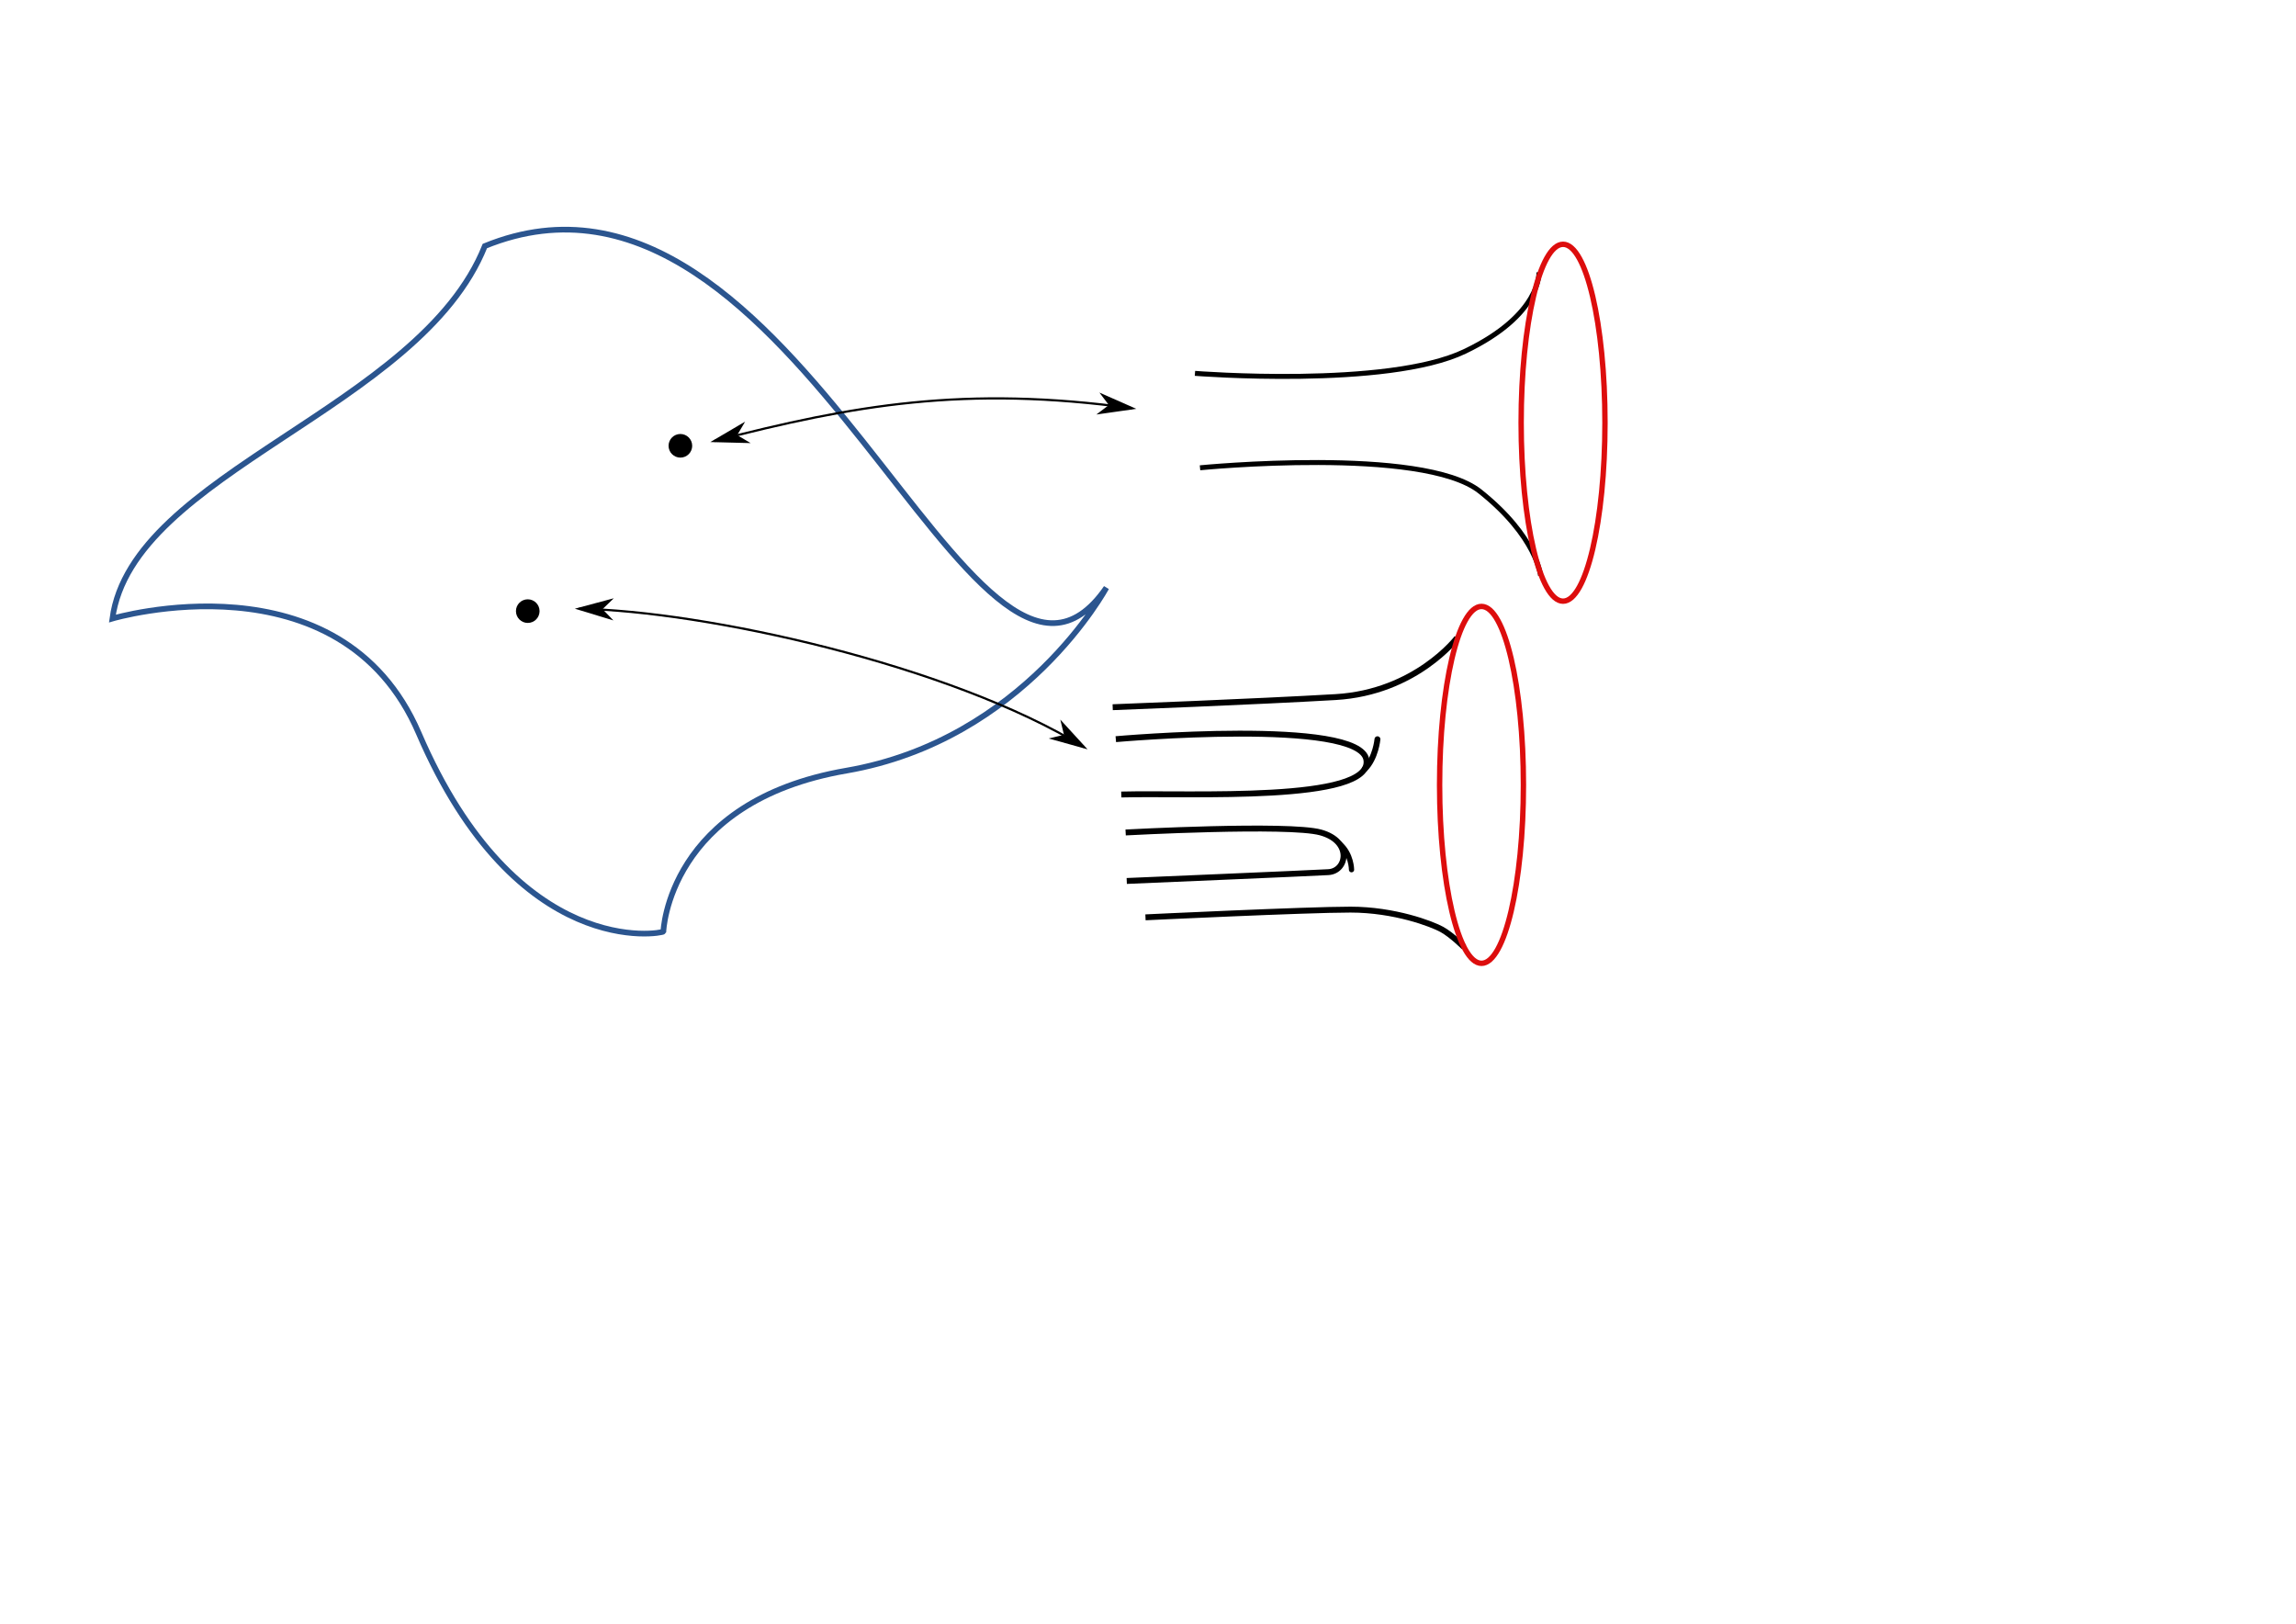
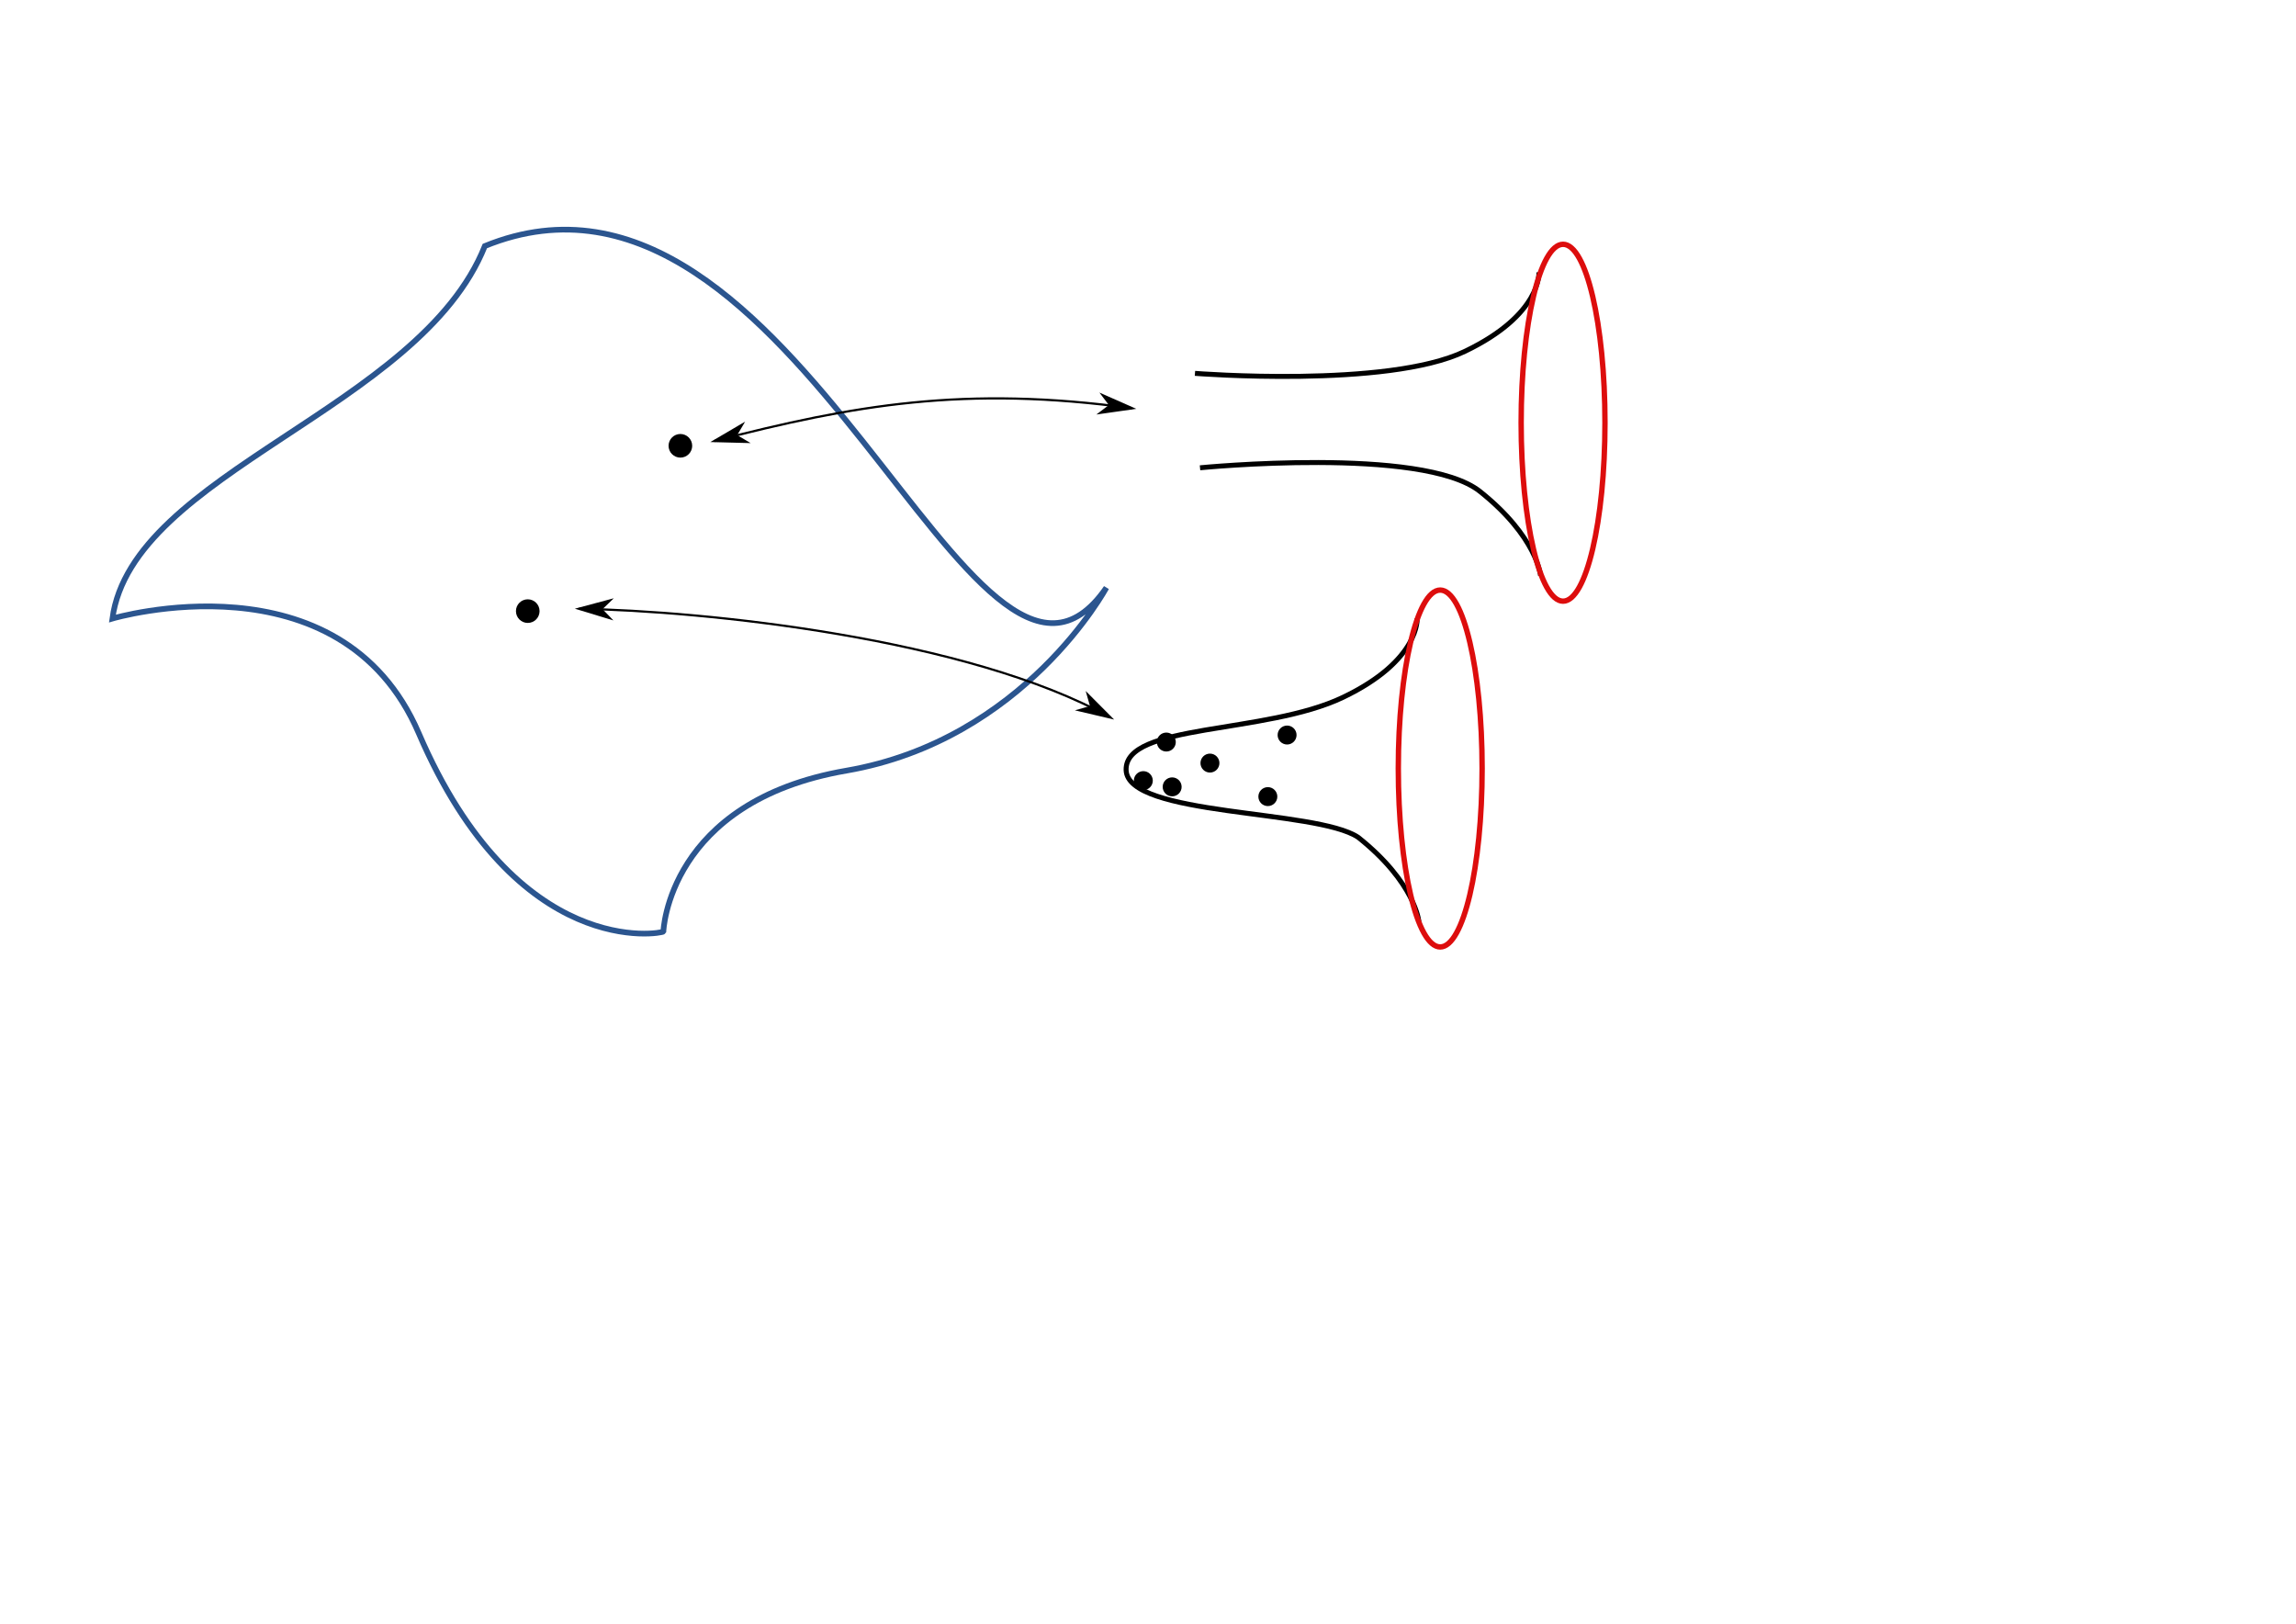
<svg xmlns="http://www.w3.org/2000/svg" width="297mm" height="210mm" viewBox="0 0 1052.362 744.094" id="svg16511" version="1.1">
  <defs id="defs16513">
    <marker style="overflow:visible" id="marker16613" refX="0" refY="0" orient="auto">
      <path transform="matrix(-0.8,0,0,-0.8,-10,0)" style="fill:#000000;fill-opacity:1;fill-rule:evenodd;stroke:#000000;stroke-width:1pt;stroke-opacity:1" d="M 0,0 5,-5 -12.5,0 5,5 0,0 Z" id="path16615" />
    </marker>
    <marker style="overflow:visible" id="marker16609" refX="0" refY="0" orient="auto">
      <path transform="matrix(0.8,0,0,0.8,10,0)" style="fill:#000000;fill-opacity:1;fill-rule:evenodd;stroke:#000000;stroke-width:1pt;stroke-opacity:1" d="M 0,0 5,-5 -12.5,0 5,5 0,0 Z" id="path16611" />
    </marker>
    <marker orient="auto" refY="0" refX="0" id="Arrow1Lend" style="overflow:visible">
      <path id="path16082" d="M 0,0 5,-5 -12.5,0 5,5 0,0 Z" style="fill:#000000;fill-opacity:1;fill-rule:evenodd;stroke:#000000;stroke-width:1pt;stroke-opacity:1" transform="matrix(-0.8,0,0,-0.8,-10,0)" />
    </marker>
    <marker orient="auto" refY="0" refX="0" id="Arrow1Lstart" style="overflow:visible">
      <path id="path16079" d="M 0,0 5,-5 -12.5,0 5,5 0,0 Z" style="fill:#000000;fill-opacity:1;fill-rule:evenodd;stroke:#000000;stroke-width:1pt;stroke-opacity:1" transform="matrix(0.8,0,0,0.8,10,0)" />
    </marker>
  </defs>
  <g id="layer1" transform="translate(0,-308.2677)">
    <path style="fill:none;fill-rule:evenodd;stroke:#2b558f;stroke-width:2.6;stroke-linecap:butt;stroke-linejoin:miter;stroke-miterlimit:4;stroke-dasharray:none;stroke-opacity:1" d="m 51.518,591.733 c 0,0 104.55,-30.874 140.411,52.528 45.07,104.819 111.708,91.751 112.127,90.914 0,0 2.02,-59.599 83.843,-73.741 81.822,-14.142 119.198,-83.843 119.198,-83.843 C 446.129,665.906 365.41,362.681 222.234,421.017 192.471,495.669 60.627,524.642 51.518,591.733 Z" id="path16519" />
    <flowRoot xml:space="preserve" id="flowRoot16521" style="font-style:normal;font-variant:normal;font-weight:normal;font-stretch:normal;font-size:12.5px;line-height:125%;font-family:Arial;-inkscape-font-specification:Arial;text-align:center;letter-spacing:0px;word-spacing:0px;text-anchor:middle;fill:#000000;fill-opacity:1;stroke:none;stroke-width:1px;stroke-linecap:butt;stroke-linejoin:miter;stroke-opacity:1" transform="translate(-113.1012,446.7684)">
      <flowRegion id="flowRegion16523">
        <rect id="rect16525" width="193.444" height="90.409" x="286.883" y="202.824" style="font-style:normal;font-variant:normal;font-weight:normal;font-stretch:normal;font-size:12.5px;font-family:Arial;-inkscape-font-specification:Arial;text-align:center;text-anchor:middle" />
      </flowRegion>
      <flowPara id="flowPara16527">${\Large\ms}$</flowPara>
    </flowRoot>
    <circle style="opacity:1;fill:#000000;fill-opacity:1;stroke:#000000;stroke-width:4.4;stroke-linecap:round;stroke-linejoin:miter;stroke-miterlimit:4;stroke-dasharray:none;stroke-dashoffset:0;stroke-opacity:1" id="path16567" cx="241.896" cy="588.325" r="3.214" />
    <circle r="3.214" cy="512.564" cx="311.849" id="circle16569" style="opacity:1;fill:#000000;fill-opacity:1;stroke:#000000;stroke-width:4.4;stroke-linecap:round;stroke-linejoin:miter;stroke-miterlimit:4;stroke-dasharray:none;stroke-dashoffset:0;stroke-opacity:1" />
    <flowRoot transform="translate(-74.75513,269.9671)" style="font-style:normal;font-variant:normal;font-weight:normal;font-stretch:normal;font-size:12.5px;line-height:125%;font-family:Arial;-inkscape-font-specification:Arial;text-align:center;letter-spacing:0px;word-spacing:0px;text-anchor:middle;fill:#000000;fill-opacity:1;stroke:none;stroke-width:1px;stroke-linecap:butt;stroke-linejoin:miter;stroke-opacity:1" id="flowRoot16571" xml:space="preserve">
      <flowRegion id="flowRegion16573">
        <rect style="font-style:normal;font-variant:normal;font-weight:normal;font-stretch:normal;font-size:12.5px;font-family:Arial;-inkscape-font-specification:Arial;text-align:center;text-anchor:middle" y="202.824" x="286.883" height="90.409" width="193.444" id="rect16575" />
      </flowRegion>
      <flowPara id="flowPara16577">$\vev{\mathcal{O}} = 0$</flowPara>
    </flowRoot>
    <flowRoot xml:space="preserve" id="flowRoot16579" style="font-style:normal;font-variant:normal;font-weight:normal;font-stretch:normal;font-size:12.5px;line-height:125%;font-family:Arial;-inkscape-font-specification:Arial;text-align:center;letter-spacing:0px;word-spacing:0px;text-anchor:middle;fill:#000000;fill-opacity:1;stroke:none;stroke-width:1px;stroke-linecap:butt;stroke-linejoin:miter;stroke-opacity:1" transform="translate(-143.215,346.0601)">
      <flowRegion id="flowRegion16581">
        <rect id="rect16583" width="193.444" height="90.409" x="286.883" y="202.824" style="font-style:normal;font-variant:normal;font-weight:normal;font-stretch:normal;font-size:12.5px;font-family:Arial;-inkscape-font-specification:Arial;text-align:center;text-anchor:middle" />
      </flowRegion>
      <flowPara id="flowPara16585">$\vev{\mathcal{O}} \neq 0$</flowPara>
    </flowRoot>
    <path style="fill:none;fill-rule:evenodd;stroke:#000000;stroke-width:2.272;stroke-linecap:butt;stroke-linejoin:miter;stroke-miterlimit:4;stroke-dasharray:none;stroke-opacity:1" d="m 547.704,479.365 c 0,0 88.099,6.955 123.648,-10.046 35.549,-17.002 34.003,-36.322 34.003,-36.322" id="path16587" />
    <path style="fill:none;fill-rule:evenodd;stroke:#000000;stroke-width:2.272;stroke-linecap:butt;stroke-linejoin:miter;stroke-miterlimit:4;stroke-dasharray:none;stroke-opacity:1" d="m 550.023,522.642 c 0,0 102.01,-10.046 128.285,10.819 26.275,20.866 27.821,38.64 27.821,38.64" id="path16589" />
    <path style="fill:none;fill-rule:evenodd;stroke:#000000;stroke-width:1px;stroke-linecap:butt;stroke-linejoin:miter;stroke-opacity:1;marker-start:url(#Arrow1Lstart);marker-end:url(#Arrow1Lend)" d="m 327.468,510.362 c 63.724,-16.432 114.828,-25.572 191.429,-15" id="path16593" />
    <flowRoot transform="matrix(1.08192,0,0,1.08192,211.8118,270.7461)" style="font-style:normal;font-variant:normal;font-weight:normal;font-stretch:normal;font-size:12.5px;line-height:125%;font-family:Arial;-inkscape-font-specification:Arial;text-align:center;letter-spacing:0px;word-spacing:0px;text-anchor:middle;fill:#000000;fill-opacity:1;stroke:none;stroke-width:2.1;stroke-linecap:butt;stroke-linejoin:miter;stroke-miterlimit:4;stroke-dasharray:none;stroke-opacity:1" id="flowRoot16599" xml:space="preserve">
      <flowRegion id="flowRegion16601">
        <rect style="font-style:normal;font-variant:normal;font-weight:normal;font-stretch:normal;font-size:12.5px;font-family:Arial;-inkscape-font-specification:Arial;text-align:center;text-anchor:middle;stroke-width:2.1;stroke-miterlimit:4;stroke-dasharray:none" y="202.824" x="286.883" height="90.409" width="193.444" id="rect16603" />
      </flowRegion>
      <flowPara id="flowPara16605">$\ads_5 \times \yfive$</flowPara>
    </flowRoot>
-     <path id="path16607" d="m 265.412,587.245 c 57.582,0.97 169.897,25.628 231.414,63.402" style="fill:none;fill-rule:evenodd;stroke:#000000;stroke-width:1px;stroke-linecap:butt;stroke-linejoin:miter;stroke-opacity:1;marker-start:url(#marker16609);marker-end:url(#marker16613)" />
+     <path id="path16607" d="m 265.412,587.245 c 57.582,0.97 178.468,13.485 243.557,49.831" style="fill:none;fill-rule:evenodd;stroke:#000000;stroke-width:1px;stroke-linecap:butt;stroke-linejoin:miter;stroke-opacity:1;marker-start:url(#marker16609);marker-end:url(#marker16613)" />
    <ellipse style="opacity:1;fill:none;fill-opacity:1;stroke:#dd0d0d;stroke-width:2.475;stroke-linecap:round;stroke-linejoin:miter;stroke-miterlimit:4;stroke-dasharray:none;stroke-dashoffset:0;stroke-opacity:1" id="ellipse16670" cx="716.421" cy="501.992" rx="19.211" ry="81.775" />
-     <path style="fill:none;fill-rule:evenodd;stroke:#000000;stroke-width:2.7;stroke-linecap:butt;stroke-linejoin:miter;stroke-miterlimit:4;stroke-dasharray:none;stroke-opacity:1" d="m 667.857,600.576 c 0,0 -18.929,25 -55.714,27.143 C 575.357,629.862 510,632.362 510,632.362" id="path16674" />
-     <path style="fill:none;fill-rule:evenodd;stroke:#000000;stroke-width:2.7;stroke-linecap:butt;stroke-linejoin:miter;stroke-miterlimit:4;stroke-dasharray:none;stroke-opacity:1" d="m 511.429,647.005 c 0,0 112.219,-9.949 114.877,9.596 2.659,19.546 -81.14,14.934 -112.377,15.761" id="path16678" />
-     <path style="fill:none;fill-rule:evenodd;stroke:#000000;stroke-width:2.7;stroke-linecap:butt;stroke-linejoin:miter;stroke-miterlimit:4;stroke-dasharray:none;stroke-opacity:1" d="m 515.934,689.762 c 0,0 74.751,-4.041 89.398,0 14.647,4.041 12.122,17.678 3.536,18.183 -8.586,0.505 -92.429,4.041 -92.429,4.041" id="path16680" />
-     <path style="fill:none;fill-rule:evenodd;stroke:#000000;stroke-width:2.7;stroke-linecap:butt;stroke-linejoin:miter;stroke-miterlimit:4;stroke-dasharray:none;stroke-opacity:1" d="m 525.026,728.653 c 0,0 73.741,-3.536 93.944,-3.536 20.203,0 37.376,6.566 41.921,9.091 4.546,2.525 10.102,8.081 10.102,8.081" id="path16682" />
-     <path style="fill:none;fill-rule:evenodd;stroke:#000000;stroke-width:2.4;stroke-linecap:round;stroke-linejoin:miter;stroke-opacity:1;stroke-miterlimit:4;stroke-dasharray:none" d="m 619.464,706.826 c 0,0 0,-7.143 -5.357,-11.786" id="path16688" />
-     <path style="fill:none;fill-rule:evenodd;stroke:#000000;stroke-width:2.7;stroke-linecap:round;stroke-linejoin:miter;stroke-opacity:1;stroke-miterlimit:4;stroke-dasharray:none" d="m 631.345,647.038 c 0,0 -0.758,8.586 -5.808,13.637" id="path16690" />
    <flowRoot xml:space="preserve" id="flowRoot16692" style="font-style:normal;font-variant:normal;font-weight:normal;font-stretch:normal;font-size:13.524px;line-height:125%;font-family:Arial;-inkscape-font-specification:Arial;text-align:center;letter-spacing:0px;word-spacing:0px;text-anchor:middle;fill:#000000;fill-opacity:1;stroke:none;stroke-width:2.1;stroke-linecap:butt;stroke-linejoin:miter;stroke-miterlimit:4;stroke-dasharray:none;stroke-opacity:1" transform="translate(5.050763,12.12183)">
      <flowRegion id="flowRegion16694">
        <rect id="rect16696" width="209.291" height="97.815" x="484.063" y="425.536" style="font-style:normal;font-variant:normal;font-weight:normal;font-stretch:normal;font-size:13.524px;font-family:Arial;-inkscape-font-specification:Arial;text-align:center;text-anchor:middle;stroke-width:2.1;stroke-miterlimit:4;stroke-dasharray:none" />
      </flowRegion>
      <flowPara id="flowPara16698">IIB su:</flowPara>
    </flowRoot>
-     <flowRoot transform="translate(-8.586297,166.1701)" style="font-style:normal;font-variant:normal;font-weight:normal;font-stretch:normal;font-size:13.524px;line-height:125%;font-family:Arial;-inkscape-font-specification:Arial;text-align:center;letter-spacing:0px;word-spacing:0px;text-anchor:middle;fill:#000000;fill-opacity:1;stroke:none;stroke-width:2.1;stroke-linecap:butt;stroke-linejoin:miter;stroke-miterlimit:4;stroke-dasharray:none;stroke-opacity:1" id="flowRoot16700" xml:space="preserve">
+     <flowRoot transform="translate(-33.94344,171.7828)" style="font-style:normal;font-variant:normal;font-weight:normal;font-stretch:normal;font-size:13.524px;line-height:125%;font-family:Arial;-inkscape-font-specification:Arial;text-align:center;letter-spacing:0px;word-spacing:0px;text-anchor:middle;fill:#000000;fill-opacity:1;stroke:none;stroke-width:2.1;stroke-linecap:butt;stroke-linejoin:miter;stroke-miterlimit:4;stroke-dasharray:none;stroke-opacity:1" id="flowRoot16700" xml:space="preserve">
      <flowRegion id="flowRegion16702">
        <rect style="font-style:normal;font-variant:normal;font-weight:normal;font-stretch:normal;font-size:13.524px;font-family:Arial;-inkscape-font-specification:Arial;text-align:center;text-anchor:middle;stroke-width:2.1;stroke-miterlimit:4;stroke-dasharray:none" y="425.536" x="484.063" height="97.815" width="209.291" id="rect16704" />
      </flowRegion>
      <flowPara id="flowPara16706">IIB su:</flowPara>
    </flowRoot>
-     <ellipse ry="81.775" rx="19.211" cy="667.954" cx="679.044" id="ellipse16619" style="opacity:1;fill:none;fill-opacity:1;stroke:#dd0d0d;stroke-width:2.475;stroke-linecap:round;stroke-linejoin:miter;stroke-miterlimit:4;stroke-dasharray:none;stroke-dashoffset:0;stroke-opacity:1" />
+     <path id="path4416" d="m 649.556,591.519 c 0,0 1.546,19.32 -34.003,36.322 -35.549,17.002 -99.947,11.916 -99.404,33.28 0.543,21.364 87.065,17.925 106.36,30.862 26.275,20.866 27.821,38.64 27.821,38.64" style="fill:none;fill-rule:evenodd;stroke:#000000;stroke-width:2.272;stroke-linecap:butt;stroke-linejoin:miter;stroke-miterlimit:4;stroke-dasharray:none;stroke-opacity:1" />
+     <ellipse ry="81.775" rx="19.211" cy="660.454" cx="660.116" id="ellipse16619" style="opacity:1;fill:none;fill-opacity:1;stroke:#dd0d0d;stroke-width:2.475;stroke-linecap:round;stroke-linejoin:miter;stroke-miterlimit:4;stroke-dasharray:none;stroke-dashoffset:0;stroke-opacity:1" />
+     <circle r="2.578" cy="648.325" cx="534.575" id="circle4420" style="opacity:1;fill:#000000;fill-opacity:1;stroke:#000000;stroke-width:3.529;stroke-linecap:round;stroke-linejoin:miter;stroke-miterlimit:4;stroke-dasharray:none;stroke-dashoffset:0;stroke-opacity:1" />
+     <circle style="opacity:1;fill:#000000;fill-opacity:1;stroke:#000000;stroke-width:3.529;stroke-linecap:round;stroke-linejoin:miter;stroke-miterlimit:4;stroke-dasharray:none;stroke-dashoffset:0;stroke-opacity:1" id="circle4422" cx="537.253" cy="668.861" r="2.578" />
+     <circle r="2.578" cy="657.968" cx="554.575" id="circle4424" style="opacity:1;fill:#000000;fill-opacity:1;stroke:#000000;stroke-width:3.529;stroke-linecap:round;stroke-linejoin:miter;stroke-miterlimit:4;stroke-dasharray:none;stroke-dashoffset:0;stroke-opacity:1" />
+     <circle style="opacity:1;fill:#000000;fill-opacity:1;stroke:#000000;stroke-width:3.529;stroke-linecap:round;stroke-linejoin:miter;stroke-miterlimit:4;stroke-dasharray:none;stroke-dashoffset:0;stroke-opacity:1" id="circle4426" cx="524.039" cy="666.004" r="2.578" />
+     <circle r="2.578" cy="645.111" cx="589.932" id="circle4428" style="opacity:1;fill:#000000;fill-opacity:1;stroke:#000000;stroke-width:3.529;stroke-linecap:round;stroke-linejoin:miter;stroke-miterlimit:4;stroke-dasharray:none;stroke-dashoffset:0;stroke-opacity:1" />
+     <circle r="2.578" cy="673.327" cx="581.112" id="circle4430" style="opacity:1;fill:#000000;fill-opacity:1;stroke:#000000;stroke-width:3.529;stroke-linecap:round;stroke-linejoin:miter;stroke-miterlimit:4;stroke-dasharray:none;stroke-dashoffset:0;stroke-opacity:1" />
  </g>
</svg>
